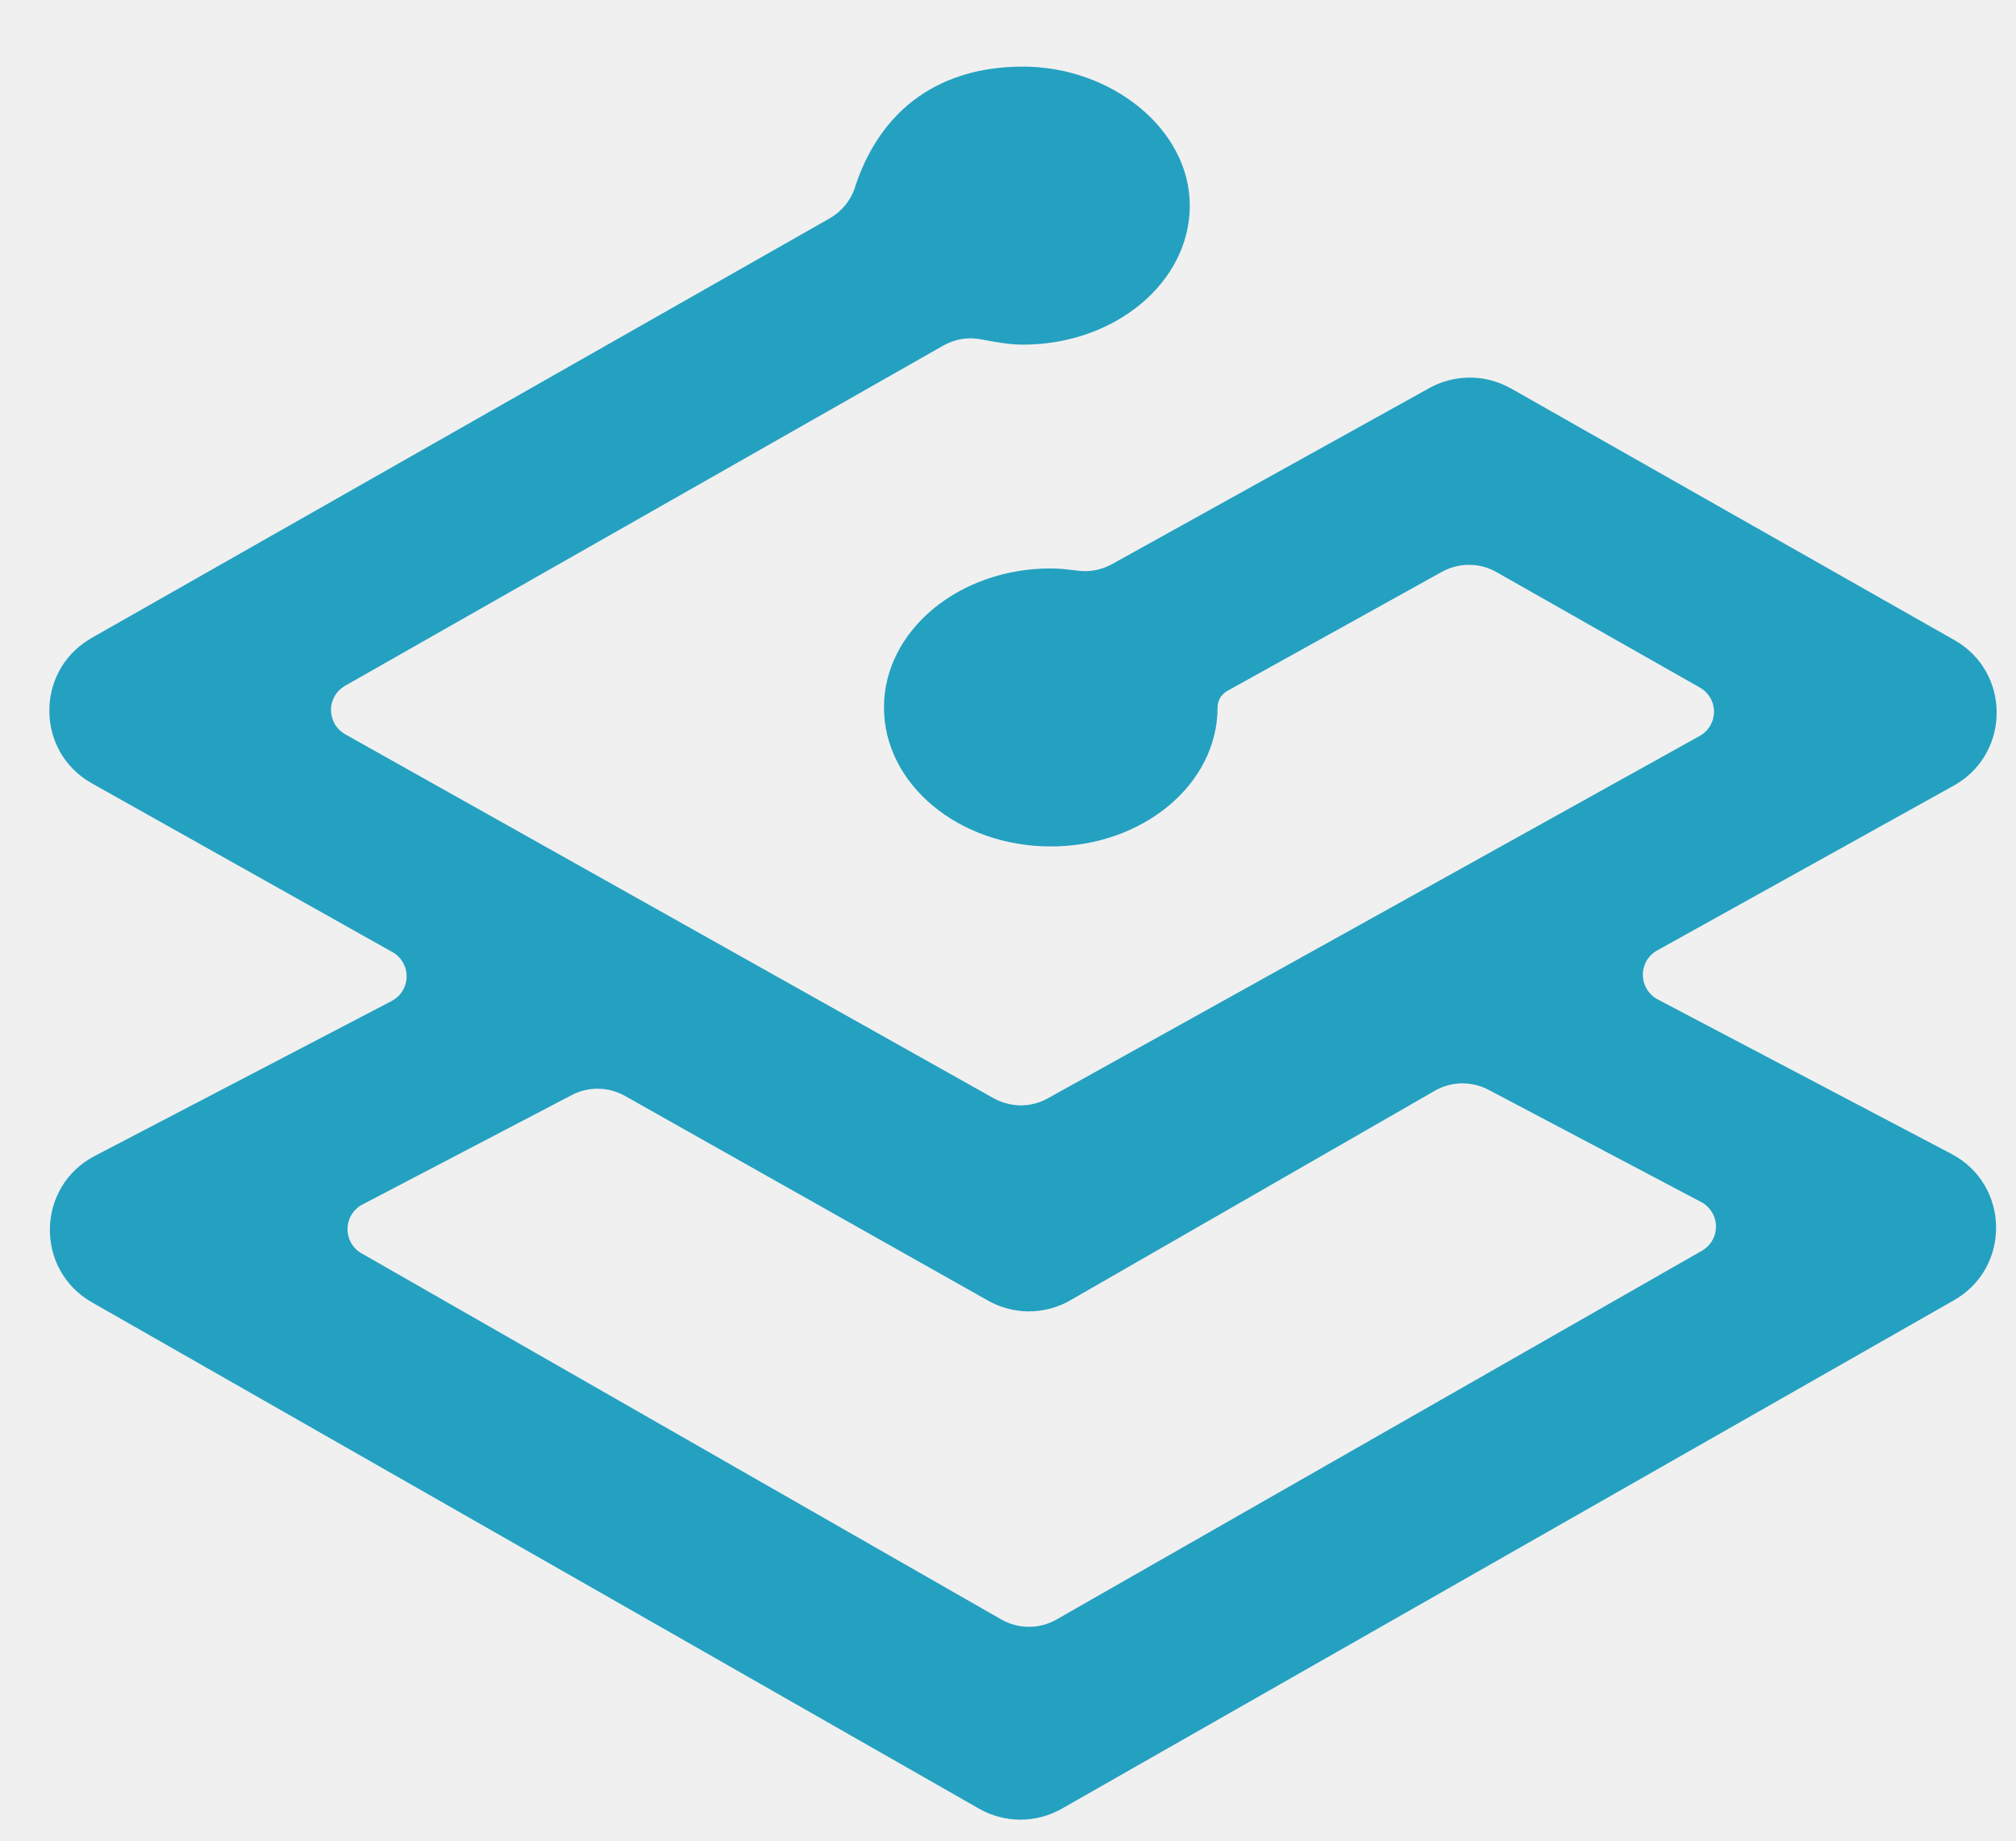
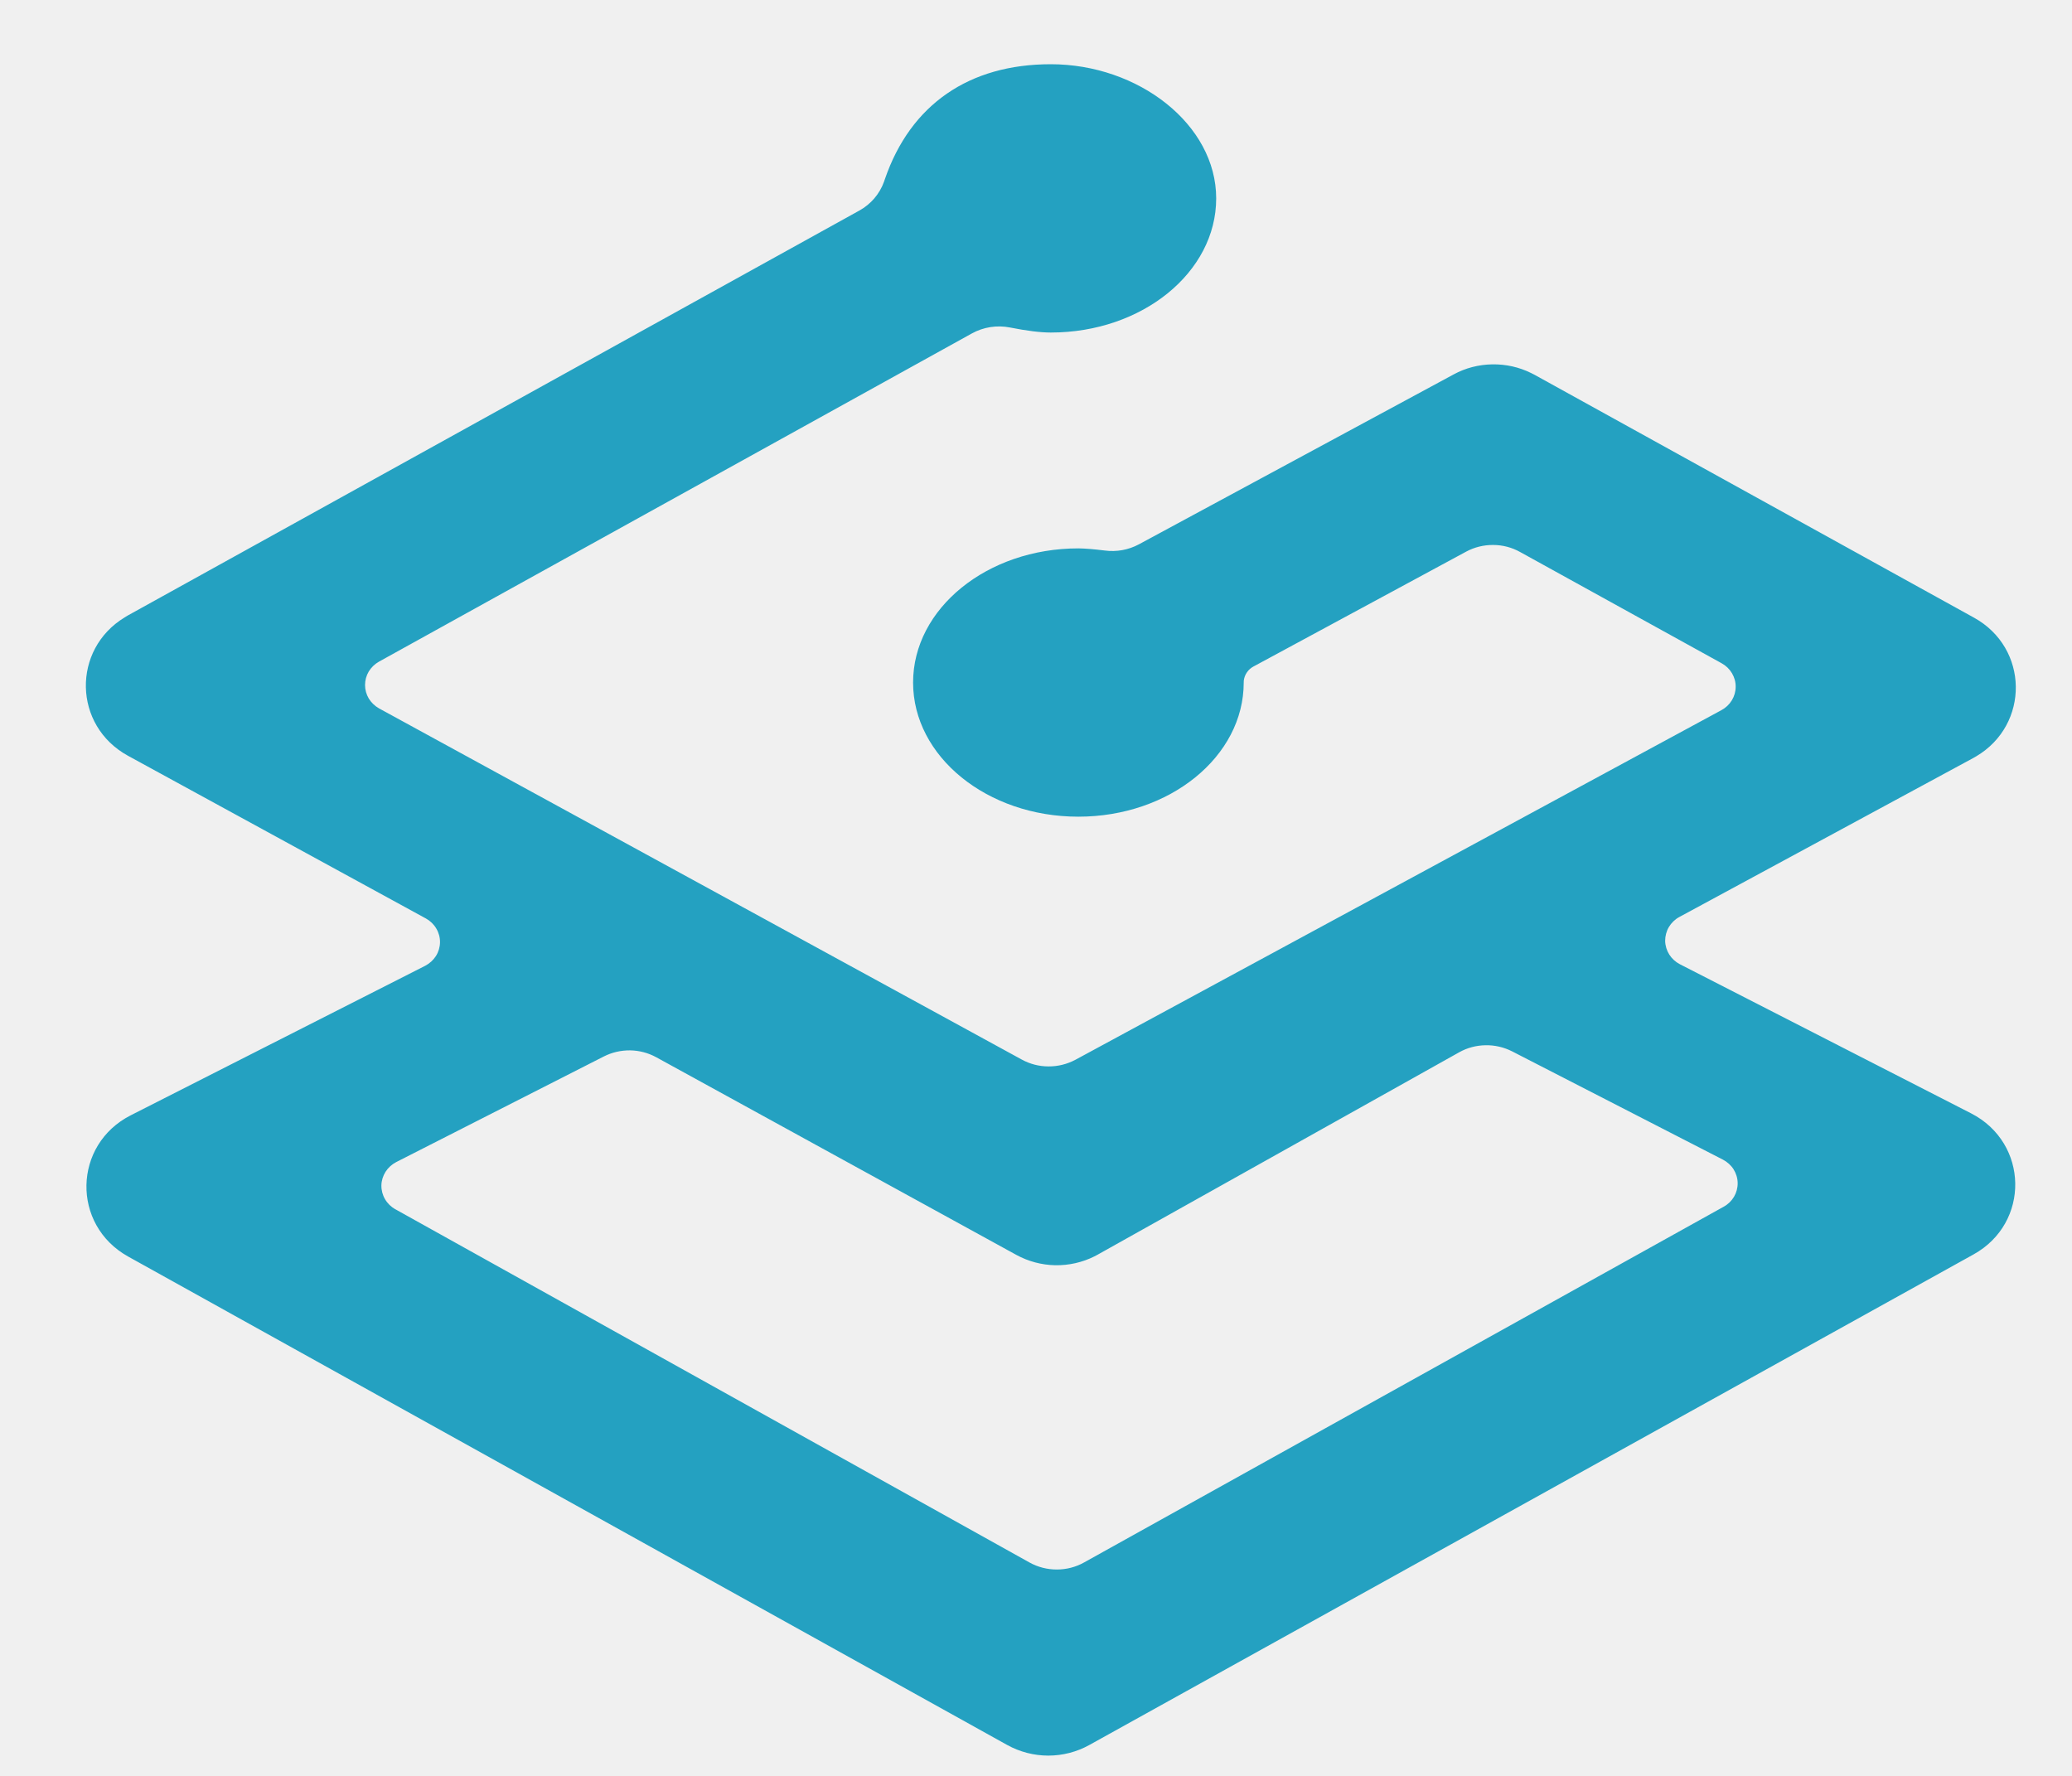
- <svg xmlns="http://www.w3.org/2000/svg" width="23" height="21" viewBox="0 0 23 21" fill="none">
-   <path d="M11.671 0.76C12.678 0.76 13.574 1.471 13.574 2.346C13.574 3.221 12.721 3.932 11.67 3.932C11.55 3.932 11.394 3.912 11.201 3.873C11.05 3.842 10.894 3.867 10.761 3.943L3.937 7.824C3.888 7.852 3.847 7.892 3.819 7.941C3.791 7.99 3.776 8.045 3.776 8.101C3.777 8.157 3.792 8.212 3.82 8.261C3.848 8.309 3.889 8.349 3.938 8.377L11.335 12.529C11.43 12.582 11.536 12.61 11.644 12.611C11.753 12.611 11.859 12.584 11.954 12.531L19.39 8.397C19.44 8.37 19.481 8.33 19.51 8.281C19.539 8.233 19.554 8.178 19.555 8.121C19.555 8.065 19.54 8.009 19.512 7.961C19.483 7.912 19.442 7.871 19.393 7.844L17.073 6.527C16.978 6.473 16.872 6.445 16.763 6.444C16.654 6.443 16.547 6.471 16.452 6.523L14.003 7.882C13.972 7.899 13.947 7.923 13.927 7.951C13.908 7.98 13.896 8.013 13.892 8.048L13.891 8.071C13.891 8.947 13.039 9.657 11.988 9.657C10.938 9.657 10.085 8.947 10.085 8.071C10.085 7.196 10.938 6.485 11.988 6.485C12.027 6.485 12.072 6.488 12.122 6.491L12.203 6.5L12.292 6.51C12.427 6.529 12.565 6.503 12.685 6.437L16.308 4.427C16.444 4.352 16.596 4.311 16.752 4.308C16.908 4.305 17.062 4.341 17.2 4.412L17.239 4.432L22.298 7.303C22.932 7.663 22.939 8.569 22.324 8.943L22.29 8.963L18.905 10.844C18.855 10.872 18.814 10.913 18.785 10.962C18.757 11.012 18.742 11.068 18.743 11.125C18.745 11.242 18.81 11.348 18.912 11.402L22.264 13.165C22.93 13.515 22.945 14.462 22.293 14.834L12.114 20.635C11.97 20.717 11.807 20.76 11.642 20.76C11.476 20.76 11.314 20.717 11.17 20.635L1.049 14.858C0.395 14.485 0.413 13.536 1.081 13.188L4.469 11.42C4.519 11.393 4.562 11.354 4.592 11.305C4.622 11.256 4.638 11.2 4.639 11.143C4.64 11.086 4.625 11.03 4.597 10.98C4.568 10.931 4.527 10.89 4.477 10.862L1.048 8.937C0.414 8.581 0.401 7.679 1.01 7.3L1.044 7.279L9.466 2.491C9.599 2.415 9.7 2.294 9.751 2.149L9.761 2.115C10.057 1.235 10.73 0.76 11.671 0.76ZM16.37 12.444L12.211 14.835L12.173 14.856C12.033 14.928 11.878 14.964 11.721 14.961C11.564 14.958 11.41 14.916 11.273 14.839L7.128 12.502C7.036 12.45 6.933 12.423 6.827 12.421C6.722 12.419 6.618 12.444 6.524 12.493L4.135 13.742C4.084 13.768 4.042 13.808 4.012 13.857C3.982 13.905 3.966 13.961 3.965 14.018C3.964 14.075 3.978 14.131 4.006 14.18C4.034 14.23 4.075 14.271 4.125 14.299L11.425 18.477C11.521 18.531 11.629 18.56 11.739 18.56C11.849 18.56 11.958 18.531 12.053 18.477L19.416 14.27C19.517 14.213 19.579 14.105 19.577 13.989C19.576 13.932 19.56 13.876 19.53 13.828C19.5 13.779 19.458 13.74 19.407 13.713L16.98 12.432C16.885 12.383 16.78 12.358 16.673 12.36C16.566 12.362 16.462 12.391 16.369 12.444H16.37Z" fill="#24A1C1" />
+ <svg xmlns="http://www.w3.org/2000/svg" width="28" height="24" viewBox="0 0 28 24" fill="none">
+   <g clip-path="url(#clip0_2_593)">
+     <path d="M14.2 0.868C15.383 0.868 16.435 1.681 16.435 2.681C16.435 3.682 15.434 4.494 14.2 4.494C14.059 4.494 13.876 4.471 13.649 4.426C13.472 4.391 13.288 4.42 13.132 4.507L5.121 8.942C5.064 8.974 5.017 9.02 4.983 9.075C4.95 9.131 4.933 9.194 4.933 9.258C4.933 9.323 4.951 9.386 4.984 9.441C5.018 9.496 5.066 9.542 5.123 9.574L13.807 14.319C13.918 14.38 14.042 14.412 14.169 14.412C14.297 14.413 14.422 14.381 14.533 14.322L23.263 9.597C23.321 9.566 23.369 9.52 23.403 9.465C23.437 9.409 23.455 9.346 23.455 9.281C23.456 9.217 23.438 9.154 23.405 9.098C23.372 9.042 23.324 8.996 23.266 8.964L20.542 7.46C20.431 7.398 20.306 7.365 20.178 7.365C20.05 7.364 19.924 7.395 19.813 7.455L16.938 9.008C16.902 9.027 16.872 9.055 16.85 9.087C16.827 9.12 16.813 9.158 16.808 9.197L16.807 9.224C16.807 10.225 15.806 11.037 14.572 11.037C13.34 11.037 12.339 10.225 12.339 9.224C12.339 8.224 13.34 7.411 14.573 7.411C14.619 7.411 14.671 7.415 14.731 7.419L14.825 7.428L14.93 7.44C15.088 7.461 15.25 7.432 15.391 7.356L19.644 5.06C19.803 4.973 19.983 4.927 20.165 4.924C20.348 4.921 20.529 4.961 20.692 5.042L20.737 5.065L26.675 8.347C27.42 8.758 27.428 9.794 26.706 10.221L26.666 10.244L22.693 12.393C22.634 12.425 22.586 12.472 22.552 12.529C22.519 12.585 22.502 12.65 22.502 12.715C22.505 12.848 22.581 12.969 22.701 13.031L26.636 15.046C27.417 15.446 27.436 16.528 26.669 16.953L14.72 23.583C14.552 23.676 14.361 23.726 14.166 23.726C13.972 23.726 13.781 23.676 13.612 23.583L1.731 16.981C0.964 16.554 0.985 15.469 1.768 15.072L5.746 13.052C5.805 13.021 5.855 12.976 5.891 12.92C5.926 12.865 5.945 12.801 5.946 12.735C5.947 12.67 5.93 12.606 5.896 12.549C5.863 12.492 5.814 12.445 5.756 12.413L1.73 10.214C0.986 9.807 0.97 8.776 1.686 8.343L1.725 8.319L11.612 2.846C11.768 2.76 11.887 2.621 11.946 2.456L11.959 2.418C12.306 1.412 13.096 0.868 14.2 0.868ZM19.717 14.222L14.835 16.955L14.79 16.979C14.626 17.061 14.444 17.102 14.259 17.099C14.075 17.095 13.895 17.047 13.734 16.959L8.868 14.288C8.76 14.229 8.639 14.197 8.515 14.195C8.391 14.194 8.269 14.222 8.159 14.278L5.354 15.705C5.295 15.736 5.245 15.781 5.21 15.836C5.175 15.892 5.155 15.955 5.154 16.02C5.153 16.085 5.17 16.15 5.203 16.206C5.236 16.263 5.284 16.31 5.342 16.342L13.912 21.116C14.025 21.179 14.152 21.211 14.281 21.211C14.41 21.211 14.537 21.179 14.649 21.116L23.293 16.308C23.412 16.243 23.484 16.12 23.482 15.987C23.481 15.922 23.462 15.859 23.427 15.803C23.392 15.748 23.342 15.703 23.283 15.672L20.433 14.208C20.322 14.152 20.198 14.123 20.073 14.126C19.947 14.128 19.825 14.161 19.717 14.222Z" fill="#24A1C1" />
+   </g>
+   <defs>
+     <clipPath id="clip0_2_593">
+       <rect width="27" height="24" fill="white" transform="translate(0.5)" />
+     </clipPath>
+   </defs>
</svg>
